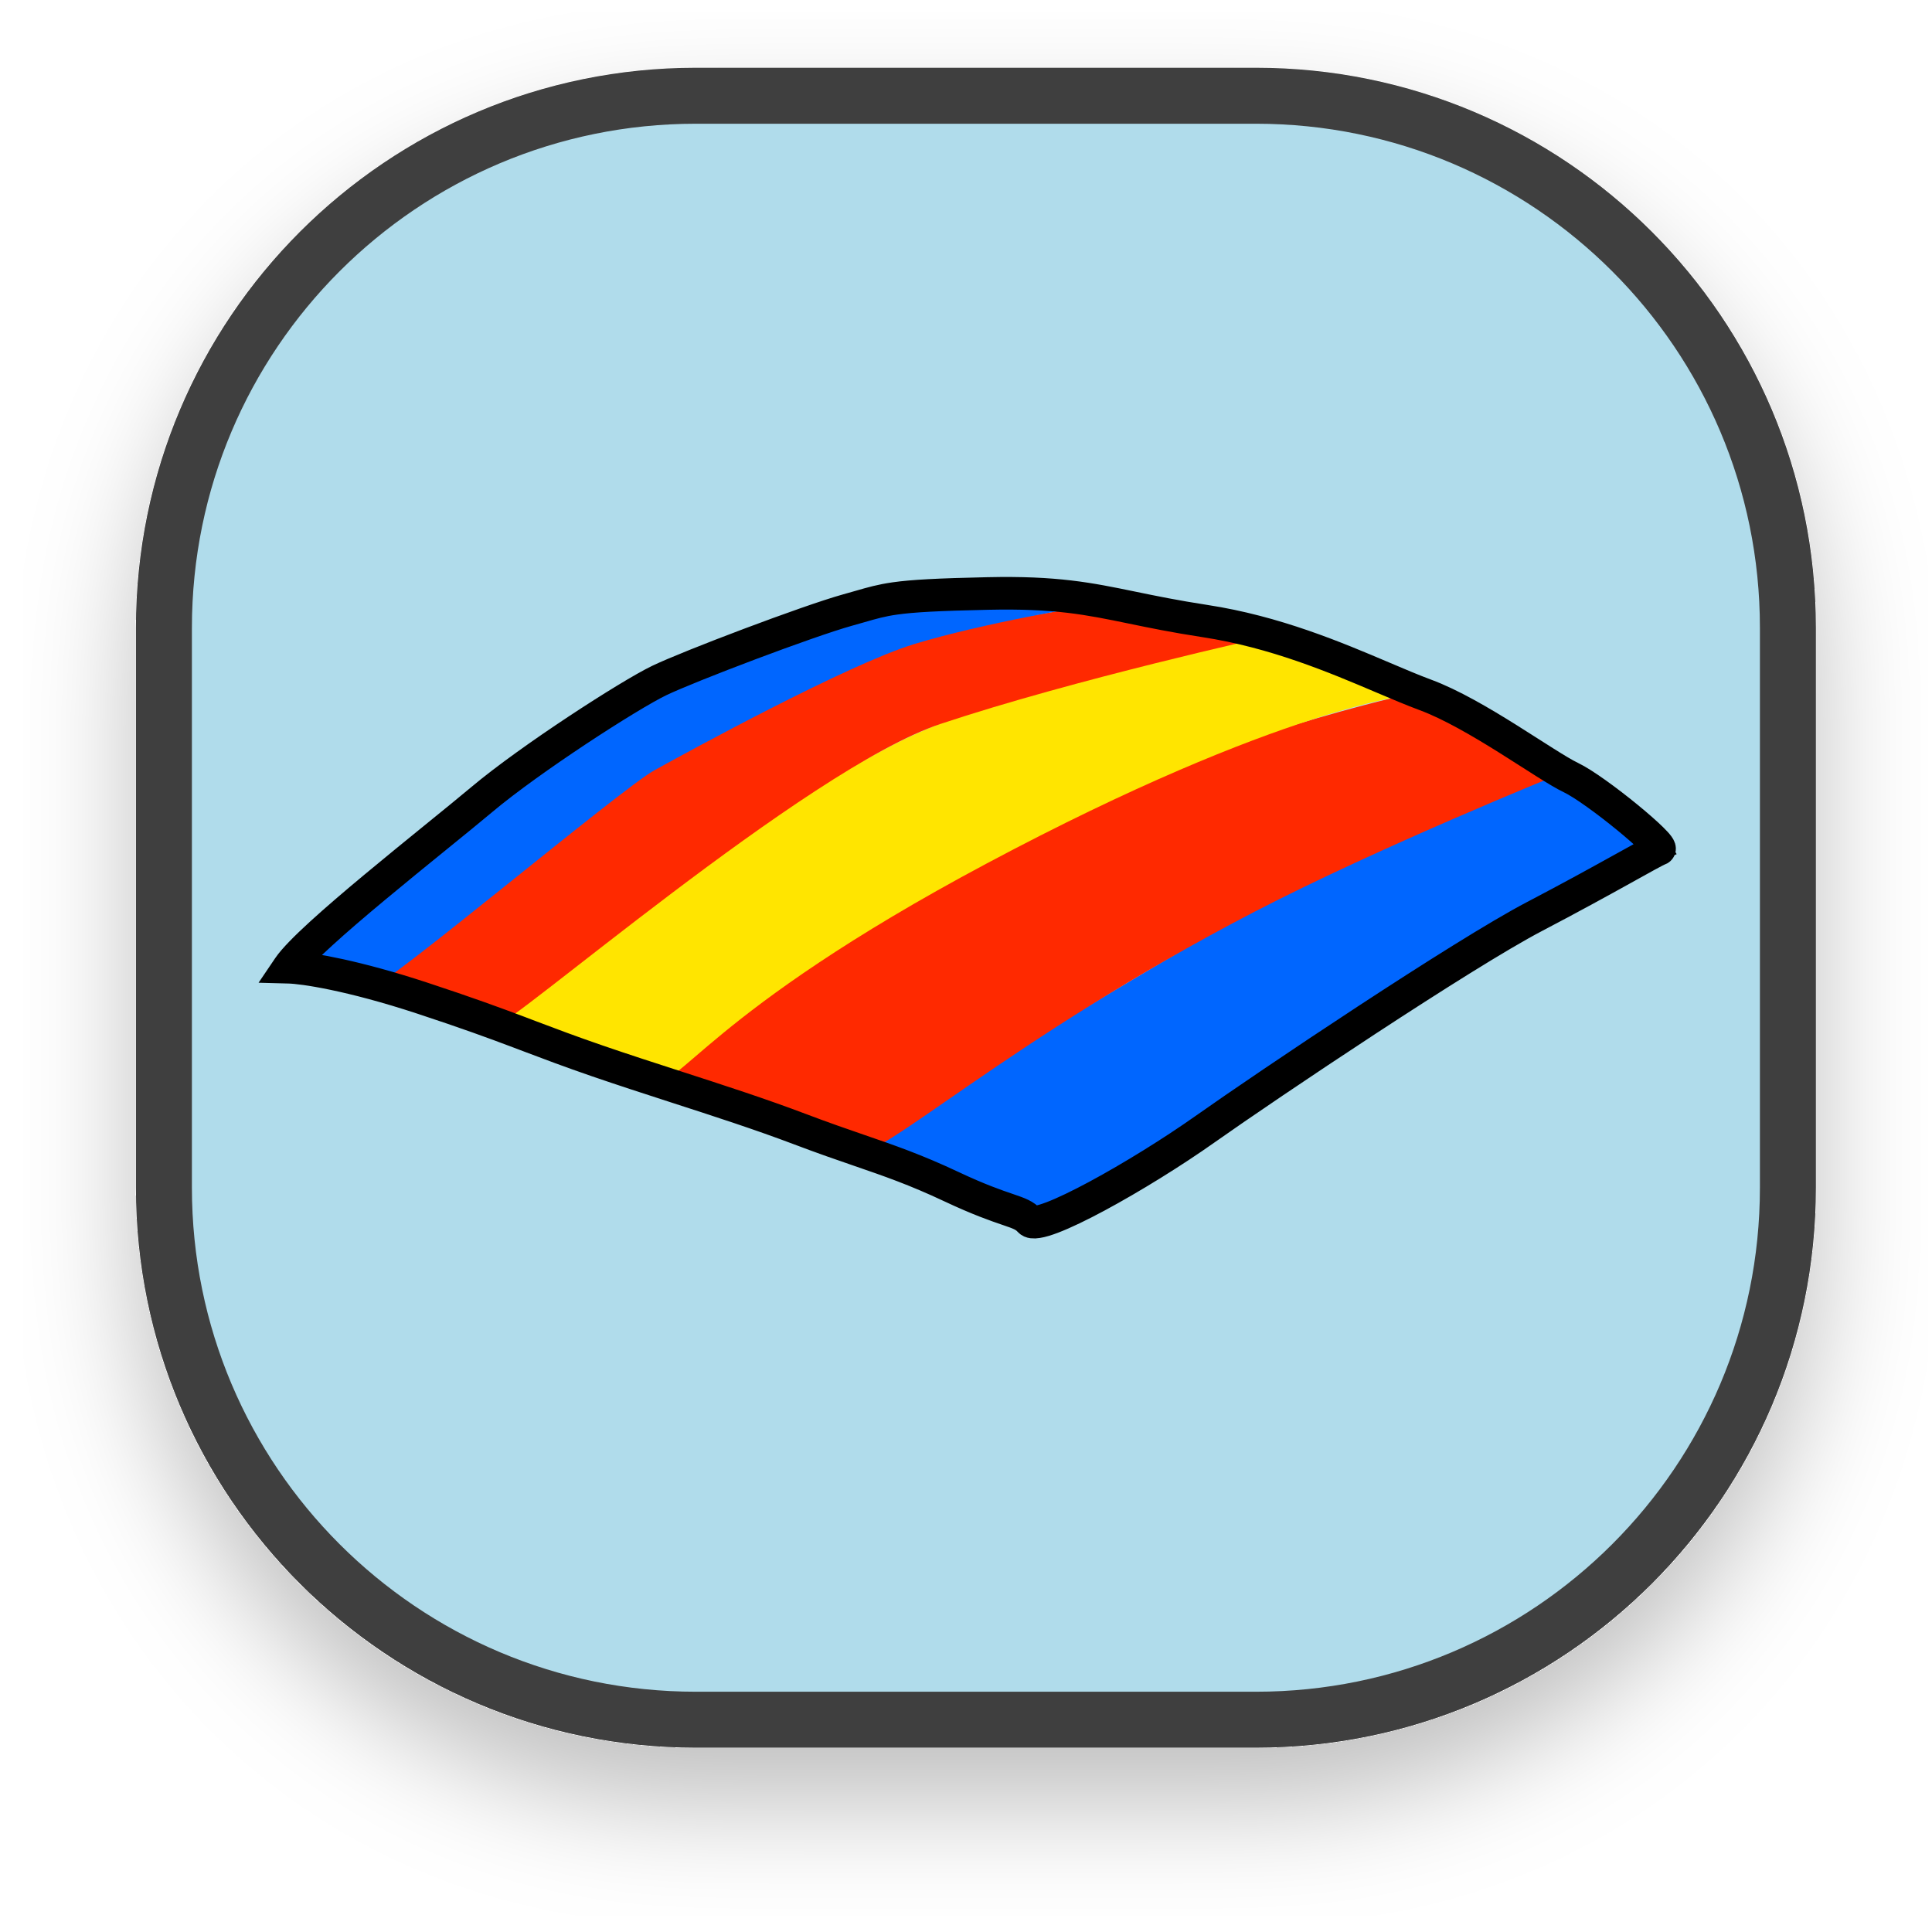
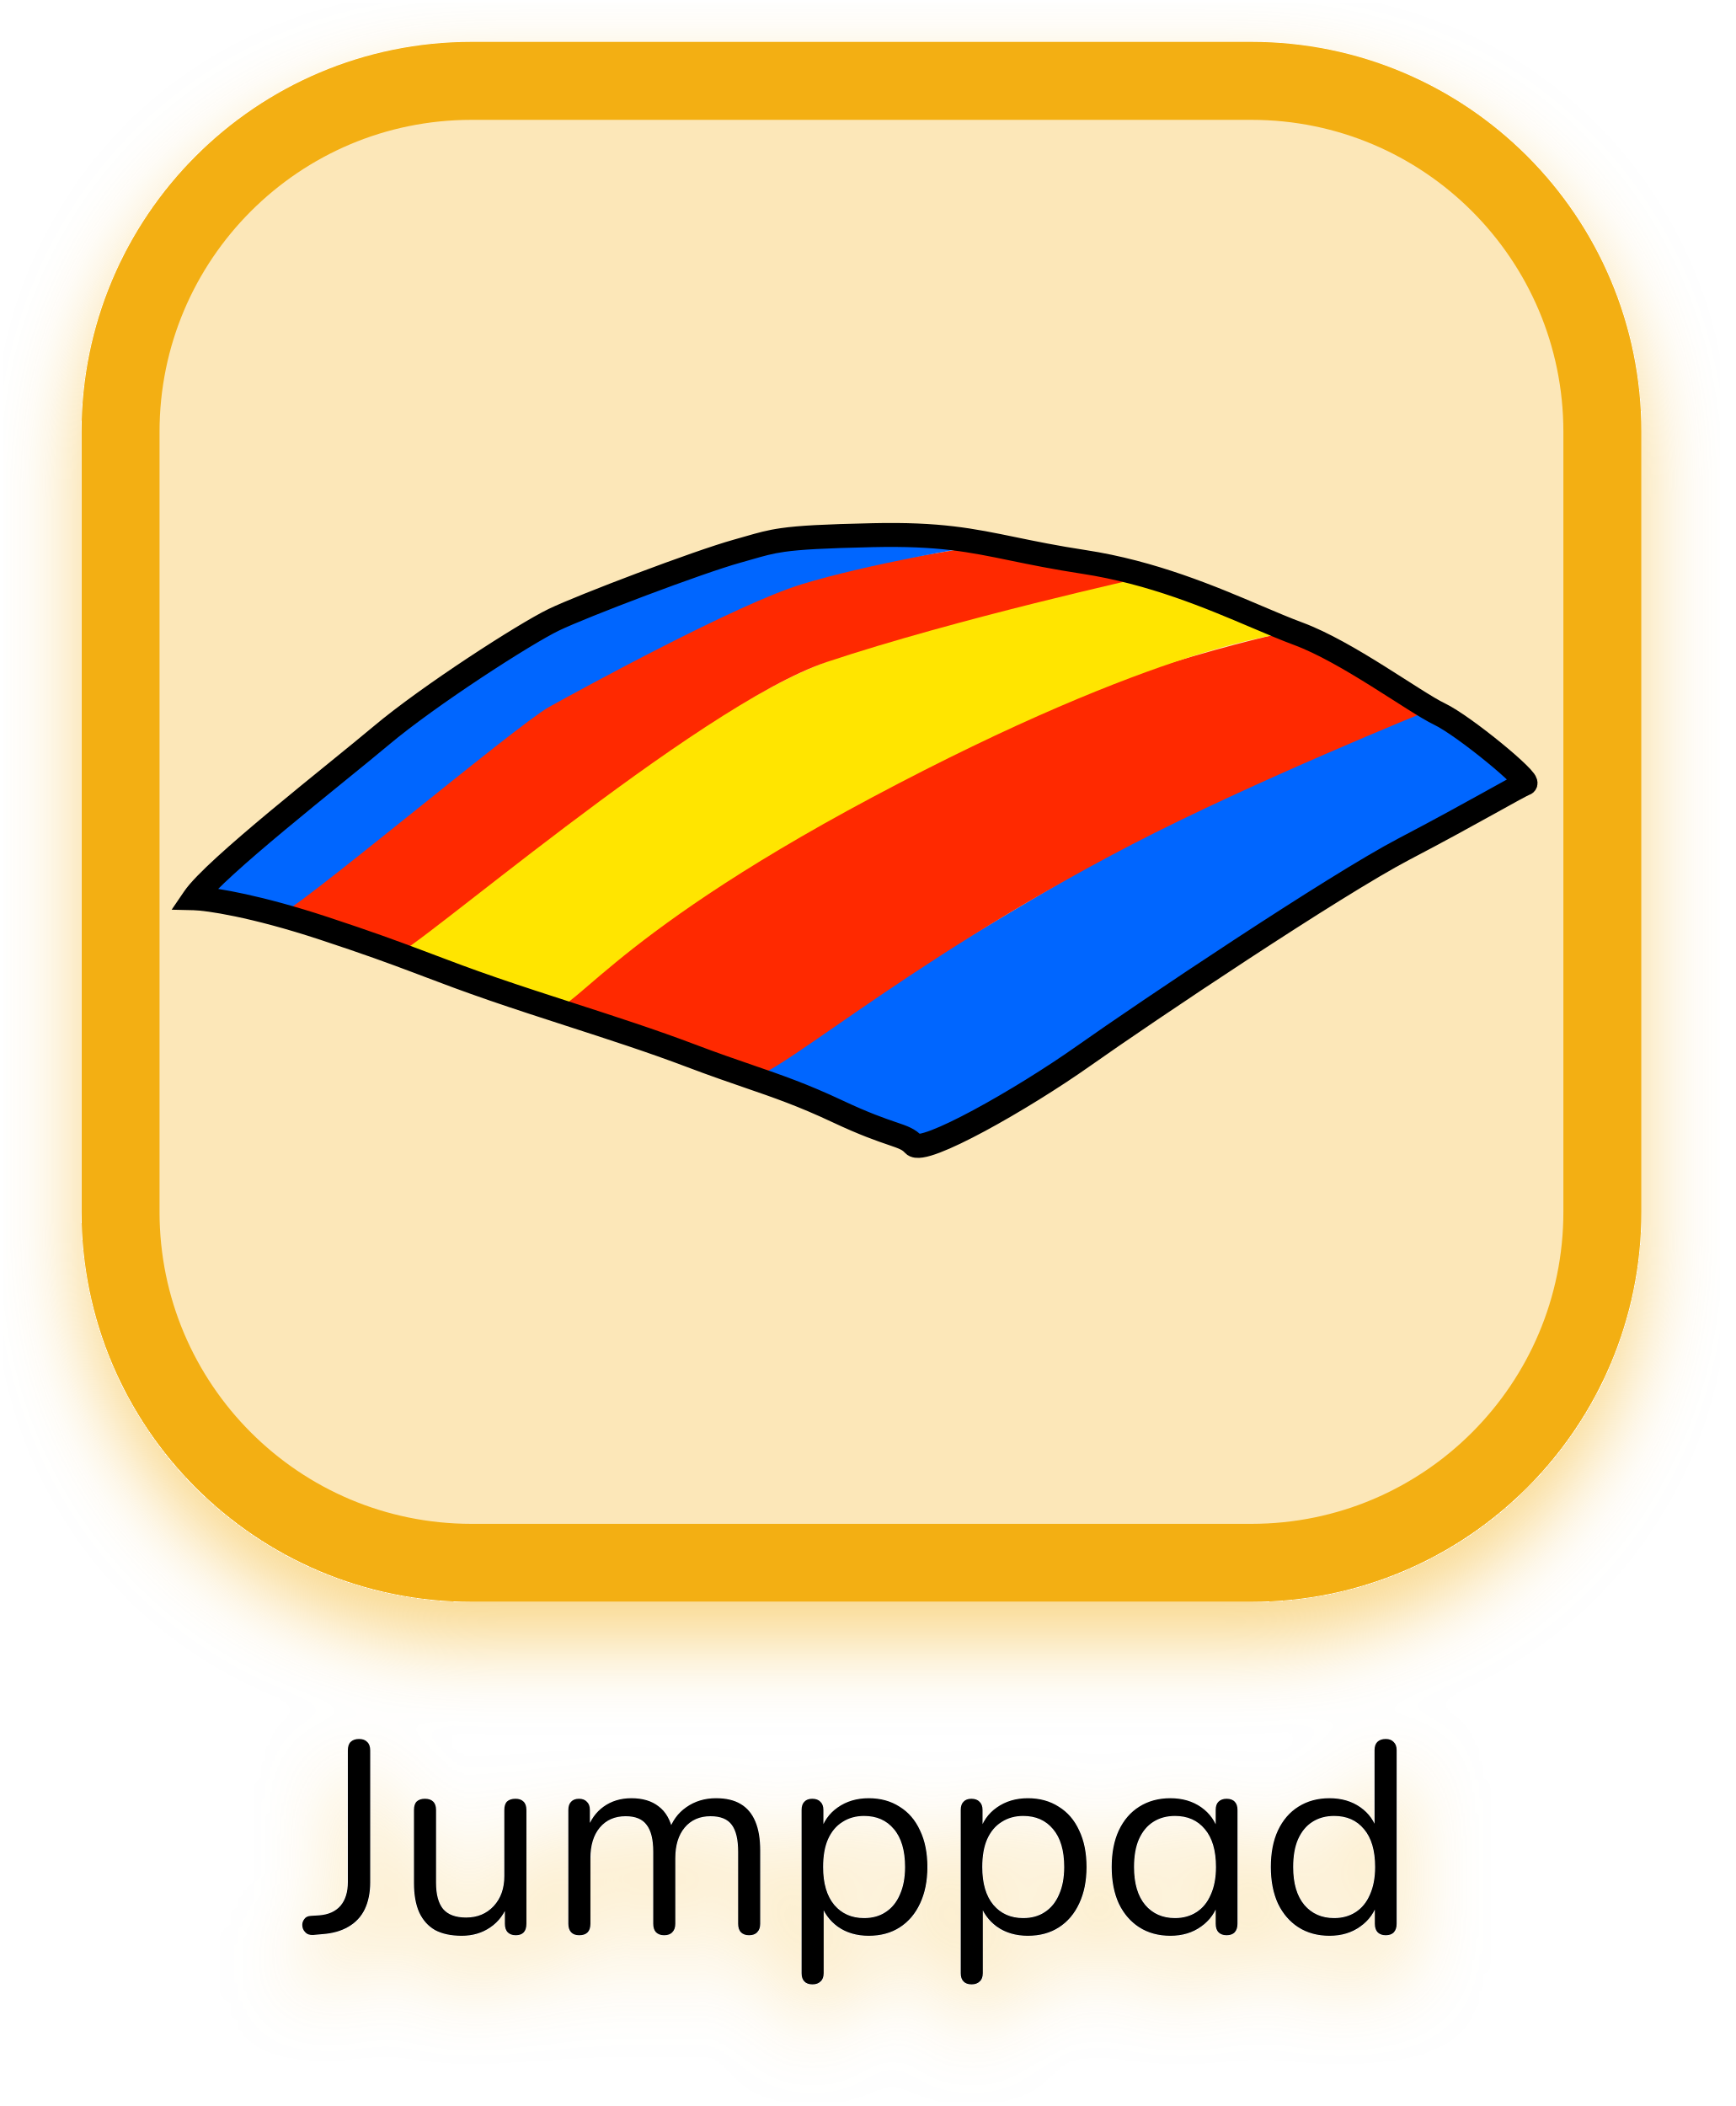
- <svg xmlns="http://www.w3.org/2000/svg" viewBox="0 0 69 69" fill="none">
-   <g filter="url(#filter0_d_547_3143)">
-     <rect x="5.854" y="3.419" width="58" height="58" rx="19" fill="#B0DCEB" stroke="#3F3F3F" stroke-width="2" />
-     <path d="M36.841 43.582C36.416 43.21 32.548 41.789 30.667 41.125C32.327 39.864 39.43 35.548 42.883 33.556C46.335 31.565 55.099 27.714 55.63 27.648C56.161 27.581 58.905 29.573 59.547 30.303C57.741 30.834 50.606 35.349 47.265 37.54C43.967 39.709 37.266 43.953 36.841 43.582Z" fill="#0066FF" />
-     <path d="M30.6 41.125C30.069 40.754 25.643 39.288 23.496 38.602C26.816 34.951 34.252 31.498 37.903 29.241C41.555 26.984 49.456 24.926 50.385 24.793C51.315 24.66 55.697 27.648 55.697 27.648C55.697 27.648 49.256 30.253 44.808 32.561C35.978 37.142 31.264 41.59 30.6 41.125Z" fill="#FF2900" />
-     <path d="M23.363 38.536C22.726 38.111 19.38 37.075 17.786 36.611C20.973 33.291 28.077 28.577 31.928 26.585C35.779 24.594 43.878 22.868 44.941 22.735C46.003 22.602 50.518 24.793 50.518 24.793C50.518 24.793 45.807 25.207 35.248 30.834C25.156 36.212 24.16 39.067 23.363 38.536Z" fill="#FFE500" />
-     <path d="M17.72 36.611C17.388 36.411 14.002 35.216 13.471 35.283C12.94 35.349 15.928 33.025 18.384 30.901C20.841 28.776 26.152 25.523 30.003 23.93C33.854 22.336 37.24 21.938 38.7 21.672C40.161 21.407 45.273 22.735 45.273 22.735C45.273 22.735 38.368 24.262 33.588 25.855C28.808 27.448 18.052 36.81 17.72 36.611Z" fill="#FF2900" />
-     <path d="M13.338 35.216C12.874 35.216 10.351 34.951 10.351 34.486C10.351 34.021 21.04 25.523 22.567 24.726C24.094 23.93 29.405 21.805 32.459 21.34C35.513 20.876 39.43 21.606 39.165 21.606C38.899 21.606 35.048 22.27 32.658 23C30.268 23.73 24.559 26.851 23.363 27.515C22.169 28.179 13.803 35.216 13.338 35.216Z" fill="#0066FF" />
-     <path fill-rule="evenodd" clip-rule="evenodd" d="M40.458 21.622C41.181 21.771 41.988 21.937 43.044 22.099C45.568 22.485 47.741 23.408 49.428 24.125C49.985 24.362 50.489 24.576 50.935 24.741C51.85 25.079 52.929 25.713 53.889 26.314C54.17 26.49 54.444 26.665 54.699 26.828C54.879 26.942 55.05 27.051 55.209 27.152C55.597 27.397 55.918 27.591 56.14 27.697C56.603 27.919 57.456 28.545 58.159 29.12C58.512 29.409 58.831 29.688 59.047 29.9C59.154 30.005 59.239 30.097 59.29 30.167C59.315 30.201 59.337 30.237 59.347 30.272C59.352 30.289 59.356 30.316 59.346 30.345C59.334 30.379 59.307 30.399 59.28 30.408C59.257 30.416 59.211 30.437 59.137 30.474C59.066 30.511 58.972 30.561 58.858 30.623C58.682 30.719 58.458 30.843 58.189 30.993C58.11 31.037 58.027 31.083 57.941 31.131C57.178 31.554 56.123 32.135 54.843 32.805C52.289 34.141 45.364 38.784 43.079 40.399C41.935 41.208 40.456 42.125 39.217 42.791C38.598 43.124 38.037 43.395 37.607 43.559C37.393 43.64 37.207 43.697 37.061 43.719C36.989 43.731 36.922 43.734 36.864 43.727C36.807 43.719 36.751 43.699 36.711 43.654C36.55 43.476 36.375 43.413 35.967 43.274L35.952 43.269C35.547 43.13 34.937 42.922 33.941 42.453C32.66 41.85 31.752 41.538 30.666 41.164C30.052 40.953 29.381 40.722 28.553 40.408C27.149 39.876 25.644 39.389 24.134 38.901C23.187 38.594 22.238 38.287 21.31 37.968C20.303 37.621 19.607 37.357 18.901 37.09C18.764 37.038 18.627 36.986 18.488 36.934C17.627 36.609 16.664 36.255 15.051 35.724C12.471 34.875 10.81 34.638 10.31 34.626L10.16 34.622L10.244 34.498C10.437 34.213 10.861 33.786 11.405 33.288C11.952 32.788 12.629 32.209 13.336 31.621C14.072 31.008 14.838 30.386 15.525 29.827C16.162 29.31 16.732 28.847 17.15 28.496C18.02 27.765 19.342 26.827 20.578 26.01C21.813 25.193 22.969 24.491 23.506 24.232C24.574 23.718 28.831 22.102 30.253 21.707C30.407 21.664 30.545 21.625 30.673 21.588C31.129 21.456 31.458 21.362 31.951 21.292C32.582 21.202 33.483 21.153 35.273 21.114C37.727 21.06 38.9 21.301 40.458 21.622ZM40.41 21.78C38.862 21.461 37.712 21.224 35.277 21.278C33.485 21.317 32.594 21.366 31.974 21.454C31.493 21.522 31.177 21.613 30.724 21.744C30.595 21.781 30.455 21.821 30.297 21.865C28.884 22.258 24.636 23.87 23.577 24.38C23.051 24.633 21.904 25.329 20.668 26.146C19.434 26.963 18.118 27.896 17.255 28.622C16.84 28.971 16.267 29.436 15.628 29.955C14.938 30.515 14.171 31.139 13.441 31.747C12.735 32.335 12.06 32.911 11.516 33.409C11.045 33.839 10.677 34.206 10.468 34.47C11.123 34.519 12.73 34.787 15.102 35.568C16.718 36.1 17.683 36.455 18.546 36.78C18.686 36.833 18.823 36.885 18.959 36.937C19.665 37.204 20.359 37.467 21.363 37.813C22.285 38.13 23.231 38.436 24.177 38.742C25.692 39.232 27.205 39.722 28.611 40.255C29.428 40.565 30.096 40.795 30.709 41.006C31.802 41.382 32.722 41.699 34.011 42.305C34.998 42.77 35.602 42.976 36.005 43.113L36.022 43.119C36.42 43.255 36.639 43.33 36.833 43.545C36.837 43.549 36.85 43.559 36.886 43.564C36.922 43.569 36.971 43.568 37.036 43.557C37.165 43.537 37.338 43.486 37.549 43.406C37.969 43.246 38.523 42.978 39.139 42.647C40.372 41.984 41.846 41.07 42.985 40.265C45.268 38.651 52.202 34.001 54.767 32.66C56.046 31.991 57.098 31.41 57.861 30.987C57.947 30.939 58.03 30.893 58.109 30.85C58.378 30.7 58.603 30.575 58.78 30.479C58.894 30.416 58.989 30.366 59.063 30.328C59.103 30.308 59.138 30.291 59.167 30.278C59.164 30.273 59.161 30.269 59.158 30.264C59.115 30.205 59.038 30.121 58.932 30.017C58.721 29.809 58.407 29.534 58.056 29.247C57.351 28.671 56.512 28.057 56.069 27.845C55.837 27.735 55.509 27.535 55.121 27.291C54.96 27.189 54.789 27.079 54.609 26.965C54.355 26.802 54.084 26.629 53.802 26.453C52.842 25.852 51.775 25.227 50.879 24.895C50.422 24.726 49.911 24.509 49.348 24.27C47.663 23.554 45.521 22.644 43.02 22.261C41.948 22.097 41.135 21.93 40.41 21.78Z" fill="black" stroke="black" />
+ <svg xmlns="http://www.w3.org/2000/svg" width="89" height="108" viewBox="0 0 89 108" fill="none">
+   <g filter="url(#filter0_d_567_9675)">
+     <rect x="6.182" y="4.146" width="76" height="76" rx="18" fill="#F3AF13" fill-opacity="0.3" stroke="#F3AF13" stroke-width="4" />
+     <path d="M46.955 58.672C46.362 58.153 40.966 56.171 38.342 55.245C40.657 53.486 50.567 47.465 55.383 44.687C60.199 41.909 72.424 36.537 73.165 36.444C73.906 36.352 77.734 39.13 78.63 40.149C76.111 40.89 66.157 47.188 61.496 50.244C56.896 53.269 47.548 59.191 46.955 58.672Z" fill="#0066FF" />
+     <path d="M38.249 55.245C37.508 54.727 31.334 52.683 28.339 51.726C32.97 46.632 43.343 41.816 48.437 38.667C53.531 35.518 64.552 32.647 65.849 32.462C67.145 32.277 73.258 36.444 73.258 36.444C73.258 36.444 64.274 40.079 58.069 43.298C45.751 49.688 39.175 55.894 38.249 55.245Z" fill="#FF2900" />
+     <path d="M28.154 51.633C27.265 51.041 22.597 49.596 20.374 48.948C24.82 44.317 34.73 37.741 40.101 34.962C45.473 32.184 56.772 29.776 58.254 29.591C59.736 29.406 66.034 32.462 66.034 32.462C66.034 32.462 59.463 33.04 44.732 40.89C30.654 48.392 29.265 52.374 28.154 51.633Z" fill="#FFE500" />
+     <path d="M20.282 48.947C19.819 48.669 15.095 47.002 14.354 47.095C13.614 47.188 17.781 43.946 21.208 40.982C24.635 38.019 32.044 33.48 37.416 31.258C42.788 29.035 47.511 28.479 49.548 28.109C51.586 27.738 58.718 29.591 58.718 29.591C58.718 29.591 49.086 31.721 42.417 33.944C35.749 36.166 20.745 49.225 20.282 48.947Z" fill="#FF2900" />
+     <path d="M14.169 47.002C13.521 47.002 10.002 46.632 10.002 45.984C10.002 45.335 24.913 33.48 27.043 32.369C29.173 31.258 36.582 28.294 40.843 27.646C45.103 26.997 50.567 28.016 50.197 28.016C49.826 28.016 44.455 28.942 41.12 29.961C37.786 30.98 29.821 35.333 28.154 36.259C26.487 37.185 14.818 47.002 14.169 47.002Z" fill="#0066FF" />
+     <path fill-rule="evenodd" clip-rule="evenodd" d="M52 28.039C53.01 28.247 54.135 28.479 55.609 28.704C59.13 29.242 62.16 30.53 64.513 31.531C65.29 31.861 65.994 32.16 66.616 32.39C67.892 32.861 69.398 33.746 70.736 34.584C71.129 34.83 71.51 35.073 71.867 35.301C72.117 35.461 72.355 35.613 72.578 35.753C73.12 36.095 73.567 36.366 73.876 36.513C74.522 36.822 75.713 37.696 76.694 38.499C77.186 38.901 77.63 39.29 77.931 39.586C78.081 39.733 78.2 39.862 78.271 39.959C78.305 40.006 78.337 40.056 78.35 40.105C78.357 40.129 78.363 40.167 78.349 40.207C78.332 40.254 78.295 40.283 78.257 40.295C78.225 40.306 78.161 40.336 78.058 40.388C77.958 40.439 77.828 40.508 77.669 40.595C77.423 40.728 77.111 40.902 76.735 41.111C76.625 41.172 76.509 41.236 76.388 41.303C75.324 41.894 73.854 42.704 72.067 43.639C68.505 45.502 58.844 51.979 55.657 54.232C54.061 55.36 51.997 56.64 50.27 57.569C49.406 58.033 48.624 58.412 48.024 58.64C47.725 58.754 47.466 58.833 47.262 58.864C47.161 58.88 47.068 58.885 46.987 58.874C46.908 58.864 46.829 58.836 46.773 58.774C46.549 58.525 46.305 58.437 45.736 58.242L45.715 58.235C45.15 58.042 44.298 57.751 42.91 57.098C41.122 56.257 39.856 55.821 38.34 55.3C37.484 55.005 36.548 54.683 35.393 54.245C33.435 53.503 31.336 52.824 29.228 52.142C27.908 51.715 26.584 51.286 25.29 50.841C23.885 50.357 22.913 49.989 21.929 49.616C21.738 49.544 21.547 49.471 21.352 49.398C20.152 48.945 18.808 48.452 16.558 47.711C12.96 46.526 10.643 46.196 9.944 46.178L9.735 46.173L9.853 46C10.122 45.602 10.713 45.007 11.473 44.312C12.236 43.614 13.18 42.808 14.165 41.987C15.192 41.132 16.261 40.264 17.22 39.485C18.108 38.763 18.903 38.117 19.486 37.628C20.699 36.607 22.544 35.3 24.268 34.159C25.991 33.02 27.604 32.041 28.353 31.68C29.842 30.963 35.781 28.709 37.764 28.158C37.98 28.098 38.172 28.042 38.351 27.991C38.987 27.808 39.446 27.675 40.134 27.578C41.014 27.453 42.27 27.384 44.768 27.33C48.19 27.254 49.827 27.591 52 28.039ZM51.934 28.26C49.774 27.814 48.169 27.484 44.773 27.558C42.273 27.613 41.03 27.682 40.166 27.804C39.495 27.899 39.053 28.027 38.421 28.209C38.242 28.261 38.046 28.317 37.826 28.378C35.855 28.925 29.929 31.175 28.452 31.886C27.719 32.239 26.118 33.21 24.394 34.35C22.672 35.489 20.837 36.791 19.633 37.803C19.053 38.29 18.255 38.939 17.363 39.663C16.401 40.445 15.331 41.314 14.312 42.163C13.327 42.983 12.386 43.787 11.627 44.481C10.97 45.081 10.457 45.593 10.165 45.961C11.078 46.03 13.321 46.404 16.629 47.493C18.883 48.236 20.23 48.73 21.433 49.184C21.628 49.258 21.82 49.33 22.011 49.402C22.994 49.775 23.963 50.142 25.364 50.625C26.649 51.067 27.969 51.494 29.289 51.921C31.402 52.604 33.513 53.287 35.474 54.031C36.614 54.464 37.545 54.784 38.401 55.078C39.925 55.603 41.21 56.045 43.007 56.891C44.384 57.539 45.227 57.827 45.788 58.019L45.813 58.027C46.368 58.216 46.673 58.321 46.943 58.621C46.949 58.627 46.967 58.641 47.018 58.648C47.068 58.654 47.137 58.652 47.227 58.638C47.407 58.61 47.649 58.538 47.943 58.426C48.529 58.203 49.301 57.83 50.161 57.367C51.88 56.443 53.936 55.168 55.525 54.045C58.71 51.793 68.383 45.308 71.961 43.436C73.745 42.503 75.214 41.693 76.278 41.103C76.398 41.036 76.513 40.972 76.623 40.911C76.999 40.702 77.313 40.528 77.56 40.394C77.719 40.307 77.851 40.236 77.954 40.184C78.01 40.156 78.058 40.132 78.1 40.113C78.096 40.107 78.091 40.101 78.086 40.094C78.027 40.012 77.919 39.895 77.771 39.749C77.477 39.46 77.039 39.076 76.549 38.676C75.566 37.872 74.395 37.015 73.778 36.72C73.455 36.565 72.996 36.287 72.455 35.946C72.231 35.804 71.992 35.652 71.742 35.492C71.386 35.265 71.008 35.024 70.615 34.778C69.276 33.94 67.788 33.067 66.537 32.605C65.9 32.369 65.187 32.066 64.402 31.733C62.052 30.734 59.063 29.464 55.574 28.93C54.079 28.701 52.946 28.468 51.934 28.26Z" fill="black" stroke="black" />
+     <path d="M16.062 99.23C15.884 99.24 15.749 99.193 15.656 99.09C15.553 98.988 15.502 98.862 15.502 98.712C15.502 98.6 15.539 98.498 15.614 98.404C15.679 98.311 15.786 98.26 15.936 98.25L16.37 98.222C16.846 98.185 17.21 98.022 17.462 97.732C17.714 97.434 17.84 97.028 17.84 96.514V89.766C17.84 89.57 17.886 89.426 17.98 89.332C18.082 89.23 18.227 89.178 18.414 89.178C18.6 89.178 18.74 89.23 18.834 89.332C18.936 89.426 18.988 89.57 18.988 89.766V96.528C18.988 97.06 18.894 97.522 18.708 97.914C18.521 98.297 18.241 98.596 17.868 98.81C17.504 99.025 17.056 99.151 16.524 99.188L16.062 99.23ZM23.681 99.272C23.13 99.272 22.673 99.174 22.309 98.978C21.954 98.773 21.683 98.47 21.497 98.068C21.319 97.667 21.231 97.168 21.231 96.57V92.818C21.231 92.622 21.277 92.478 21.371 92.384C21.473 92.291 21.613 92.244 21.791 92.244C21.977 92.244 22.117 92.291 22.211 92.384C22.313 92.478 22.365 92.622 22.365 92.818V96.556C22.365 97.154 22.486 97.602 22.729 97.9C22.981 98.19 23.373 98.334 23.905 98.334C24.483 98.334 24.955 98.138 25.319 97.746C25.683 97.354 25.865 96.841 25.865 96.206V92.818C25.865 92.622 25.911 92.478 26.005 92.384C26.107 92.291 26.252 92.244 26.439 92.244C26.616 92.244 26.751 92.291 26.845 92.384C26.947 92.478 26.999 92.622 26.999 92.818V98.656C26.999 99.048 26.817 99.244 26.453 99.244C26.275 99.244 26.135 99.193 26.033 99.09C25.939 98.988 25.893 98.843 25.893 98.656V97.382L26.075 97.578C25.888 98.129 25.58 98.549 25.151 98.838C24.731 99.128 24.241 99.272 23.681 99.272ZM29.708 99.244C29.522 99.244 29.382 99.193 29.288 99.09C29.195 98.988 29.148 98.843 29.148 98.656V92.818C29.148 92.632 29.195 92.492 29.288 92.398C29.382 92.296 29.517 92.244 29.694 92.244C29.872 92.244 30.007 92.296 30.1 92.398C30.203 92.492 30.254 92.632 30.254 92.818V94.05L30.1 93.854C30.278 93.332 30.562 92.93 30.954 92.65C31.356 92.361 31.832 92.216 32.382 92.216C32.961 92.216 33.428 92.356 33.782 92.636C34.146 92.907 34.389 93.332 34.51 93.91H34.3C34.468 93.388 34.767 92.977 35.196 92.678C35.635 92.37 36.144 92.216 36.722 92.216C37.236 92.216 37.656 92.314 37.982 92.51C38.318 92.706 38.57 93.005 38.738 93.406C38.906 93.798 38.99 94.298 38.99 94.904V98.656C38.99 98.843 38.939 98.988 38.836 99.09C38.743 99.193 38.603 99.244 38.416 99.244C38.239 99.244 38.099 99.193 37.996 99.09C37.903 98.988 37.856 98.843 37.856 98.656V94.96C37.856 94.335 37.749 93.878 37.534 93.588C37.32 93.29 36.956 93.14 36.442 93.14C35.882 93.14 35.439 93.336 35.112 93.728C34.795 94.111 34.636 94.634 34.636 95.296V98.656C34.636 98.843 34.585 98.988 34.482 99.09C34.389 99.193 34.249 99.244 34.062 99.244C33.885 99.244 33.745 99.193 33.642 99.09C33.549 98.988 33.502 98.843 33.502 98.656V94.96C33.502 94.335 33.39 93.878 33.166 93.588C32.952 93.29 32.592 93.14 32.088 93.14C31.528 93.14 31.085 93.336 30.758 93.728C30.441 94.111 30.282 94.634 30.282 95.296V98.656C30.282 99.048 30.091 99.244 29.708 99.244ZM41.671 101.764C41.484 101.764 41.344 101.713 41.251 101.61C41.157 101.517 41.111 101.377 41.111 101.19V92.818C41.111 92.632 41.157 92.492 41.251 92.398C41.344 92.296 41.479 92.244 41.657 92.244C41.843 92.244 41.983 92.296 42.077 92.398C42.179 92.492 42.231 92.632 42.231 92.818V94.148L42.077 93.952C42.226 93.42 42.52 93 42.959 92.692C43.407 92.375 43.939 92.216 44.555 92.216C45.161 92.216 45.689 92.361 46.137 92.65C46.594 92.93 46.944 93.336 47.187 93.868C47.439 94.391 47.565 95.016 47.565 95.744C47.565 96.463 47.439 97.088 47.187 97.62C46.944 98.143 46.599 98.549 46.151 98.838C45.703 99.128 45.171 99.272 44.555 99.272C43.939 99.272 43.411 99.118 42.973 98.81C42.534 98.493 42.235 98.073 42.077 97.55H42.245V101.19C42.245 101.377 42.193 101.517 42.091 101.61C41.988 101.713 41.848 101.764 41.671 101.764ZM44.317 98.362C44.746 98.362 45.115 98.26 45.423 98.054C45.74 97.849 45.983 97.55 46.151 97.158C46.328 96.766 46.417 96.295 46.417 95.744C46.417 94.895 46.225 94.246 45.843 93.798C45.469 93.35 44.961 93.126 44.317 93.126C43.897 93.126 43.528 93.229 43.211 93.434C42.893 93.63 42.646 93.924 42.469 94.316C42.301 94.699 42.217 95.175 42.217 95.744C42.217 96.584 42.408 97.233 42.791 97.69C43.173 98.138 43.682 98.362 44.317 98.362ZM49.833 101.764C49.646 101.764 49.506 101.713 49.413 101.61C49.319 101.517 49.273 101.377 49.273 101.19V92.818C49.273 92.632 49.319 92.492 49.413 92.398C49.506 92.296 49.641 92.244 49.819 92.244C50.005 92.244 50.145 92.296 50.239 92.398C50.341 92.492 50.393 92.632 50.393 92.818V94.148L50.239 93.952C50.388 93.42 50.682 93 51.121 92.692C51.569 92.375 52.101 92.216 52.717 92.216C53.323 92.216 53.851 92.361 54.299 92.65C54.756 92.93 55.106 93.336 55.349 93.868C55.601 94.391 55.727 95.016 55.727 95.744C55.727 96.463 55.601 97.088 55.349 97.62C55.106 98.143 54.761 98.549 54.313 98.838C53.865 99.128 53.333 99.272 52.717 99.272C52.101 99.272 51.573 99.118 51.135 98.81C50.696 98.493 50.397 98.073 50.239 97.55H50.407V101.19C50.407 101.377 50.355 101.517 50.253 101.61C50.15 101.713 50.01 101.764 49.833 101.764ZM52.479 98.362C52.908 98.362 53.277 98.26 53.585 98.054C53.902 97.849 54.145 97.55 54.313 97.158C54.49 96.766 54.579 96.295 54.579 95.744C54.579 94.895 54.387 94.246 54.005 93.798C53.631 93.35 53.123 93.126 52.479 93.126C52.059 93.126 51.69 93.229 51.373 93.434C51.055 93.63 50.808 93.924 50.631 94.316C50.463 94.699 50.379 95.175 50.379 95.744C50.379 96.584 50.57 97.233 50.953 97.69C51.335 98.138 51.844 98.362 52.479 98.362ZM60.025 99.272C59.418 99.272 58.886 99.128 58.429 98.838C57.981 98.549 57.631 98.143 57.379 97.62C57.136 97.088 57.015 96.463 57.015 95.744C57.015 95.016 57.136 94.391 57.379 93.868C57.631 93.336 57.981 92.93 58.429 92.65C58.886 92.361 59.418 92.216 60.025 92.216C60.641 92.216 61.168 92.37 61.607 92.678C62.045 92.986 62.34 93.402 62.489 93.924L62.349 94.092V92.818C62.349 92.632 62.395 92.492 62.489 92.398C62.592 92.296 62.731 92.244 62.909 92.244C63.096 92.244 63.236 92.296 63.329 92.398C63.422 92.492 63.469 92.632 63.469 92.818V98.656C63.469 98.843 63.422 98.988 63.329 99.09C63.236 99.193 63.096 99.244 62.909 99.244C62.731 99.244 62.592 99.193 62.489 99.09C62.395 98.988 62.349 98.843 62.349 98.656V97.396L62.503 97.522C62.353 98.054 62.055 98.479 61.607 98.796C61.168 99.114 60.641 99.272 60.025 99.272ZM60.263 98.362C60.683 98.362 61.051 98.26 61.369 98.054C61.686 97.849 61.929 97.55 62.097 97.158C62.274 96.766 62.363 96.295 62.363 95.744C62.363 94.895 62.172 94.246 61.789 93.798C61.416 93.35 60.907 93.126 60.263 93.126C59.834 93.126 59.46 93.229 59.143 93.434C58.835 93.63 58.592 93.924 58.415 94.316C58.247 94.699 58.163 95.175 58.163 95.744C58.163 96.584 58.354 97.233 58.737 97.69C59.12 98.138 59.628 98.362 60.263 98.362ZM68.187 99.272C67.58 99.272 67.048 99.128 66.591 98.838C66.143 98.549 65.793 98.143 65.541 97.62C65.298 97.088 65.177 96.463 65.177 95.744C65.177 95.016 65.298 94.391 65.541 93.868C65.793 93.336 66.143 92.93 66.591 92.65C67.048 92.361 67.58 92.216 68.187 92.216C68.803 92.216 69.33 92.37 69.769 92.678C70.208 92.986 70.502 93.402 70.651 93.924H70.497V89.752C70.497 89.566 70.544 89.426 70.637 89.332C70.74 89.23 70.884 89.178 71.071 89.178C71.248 89.178 71.384 89.23 71.477 89.332C71.58 89.426 71.631 89.566 71.631 89.752V98.656C71.631 98.843 71.584 98.988 71.491 99.09C71.398 99.193 71.258 99.244 71.071 99.244C70.894 99.244 70.754 99.193 70.651 99.09C70.558 98.988 70.511 98.843 70.511 98.656V97.326L70.665 97.522C70.516 98.054 70.217 98.479 69.769 98.796C69.33 99.114 68.803 99.272 68.187 99.272ZM68.425 98.362C68.845 98.362 69.214 98.26 69.531 98.054C69.848 97.849 70.091 97.55 70.259 97.158C70.436 96.766 70.525 96.295 70.525 95.744C70.525 94.895 70.334 94.246 69.951 93.798C69.578 93.35 69.069 93.126 68.425 93.126C67.996 93.126 67.622 93.229 67.305 93.434C66.997 93.63 66.754 93.924 66.577 94.316C66.409 94.699 66.325 95.175 66.325 95.744C66.325 96.584 66.516 97.233 66.899 97.69C67.282 98.138 67.79 98.362 68.425 98.362Z" fill="black" />
  </g>
  <defs>
-     <filter id="filter0_d_547_3143" x="0.854" y="0.419" width="68" height="68" filterUnits="userSpaceOnUse" color-interpolation-filters="sRGB">
+     <filter id="filter0_d_567_9675" x="0.182" y="0.146" width="88" height="107.618" filterUnits="userSpaceOnUse" color-interpolation-filters="sRGB">
      <feFlood flood-opacity="0" result="BackgroundImageFix" />
      <feColorMatrix in="SourceAlpha" type="matrix" values="0 0 0 0 0 0 0 0 0 0 0 0 0 0 0 0 0 0 127 0" result="hardAlpha" />
      <feOffset dy="2" />
      <feGaussianBlur stdDeviation="2" />
      <feComposite in2="hardAlpha" operator="out" />
-       <feColorMatrix type="matrix" values="0 0 0 0 0 0 0 0 0 0 0 0 0 0 0 0 0 0 0.25 0" />
-       <feBlend mode="normal" in2="BackgroundImageFix" result="effect1_dropShadow_547_3143" />
-       <feBlend mode="normal" in="SourceGraphic" in2="effect1_dropShadow_547_3143" result="shape" />
+       <feColorMatrix type="matrix" values="0 0 0 0 0.953 0 0 0 0 0.686 0 0 0 0 0.075 0 0 0 0.5 0" />
+       <feBlend mode="normal" in2="BackgroundImageFix" result="effect1_dropShadow_567_9675" />
+       <feBlend mode="normal" in="SourceGraphic" in2="effect1_dropShadow_567_9675" result="shape" />
    </filter>
  </defs>
</svg>
